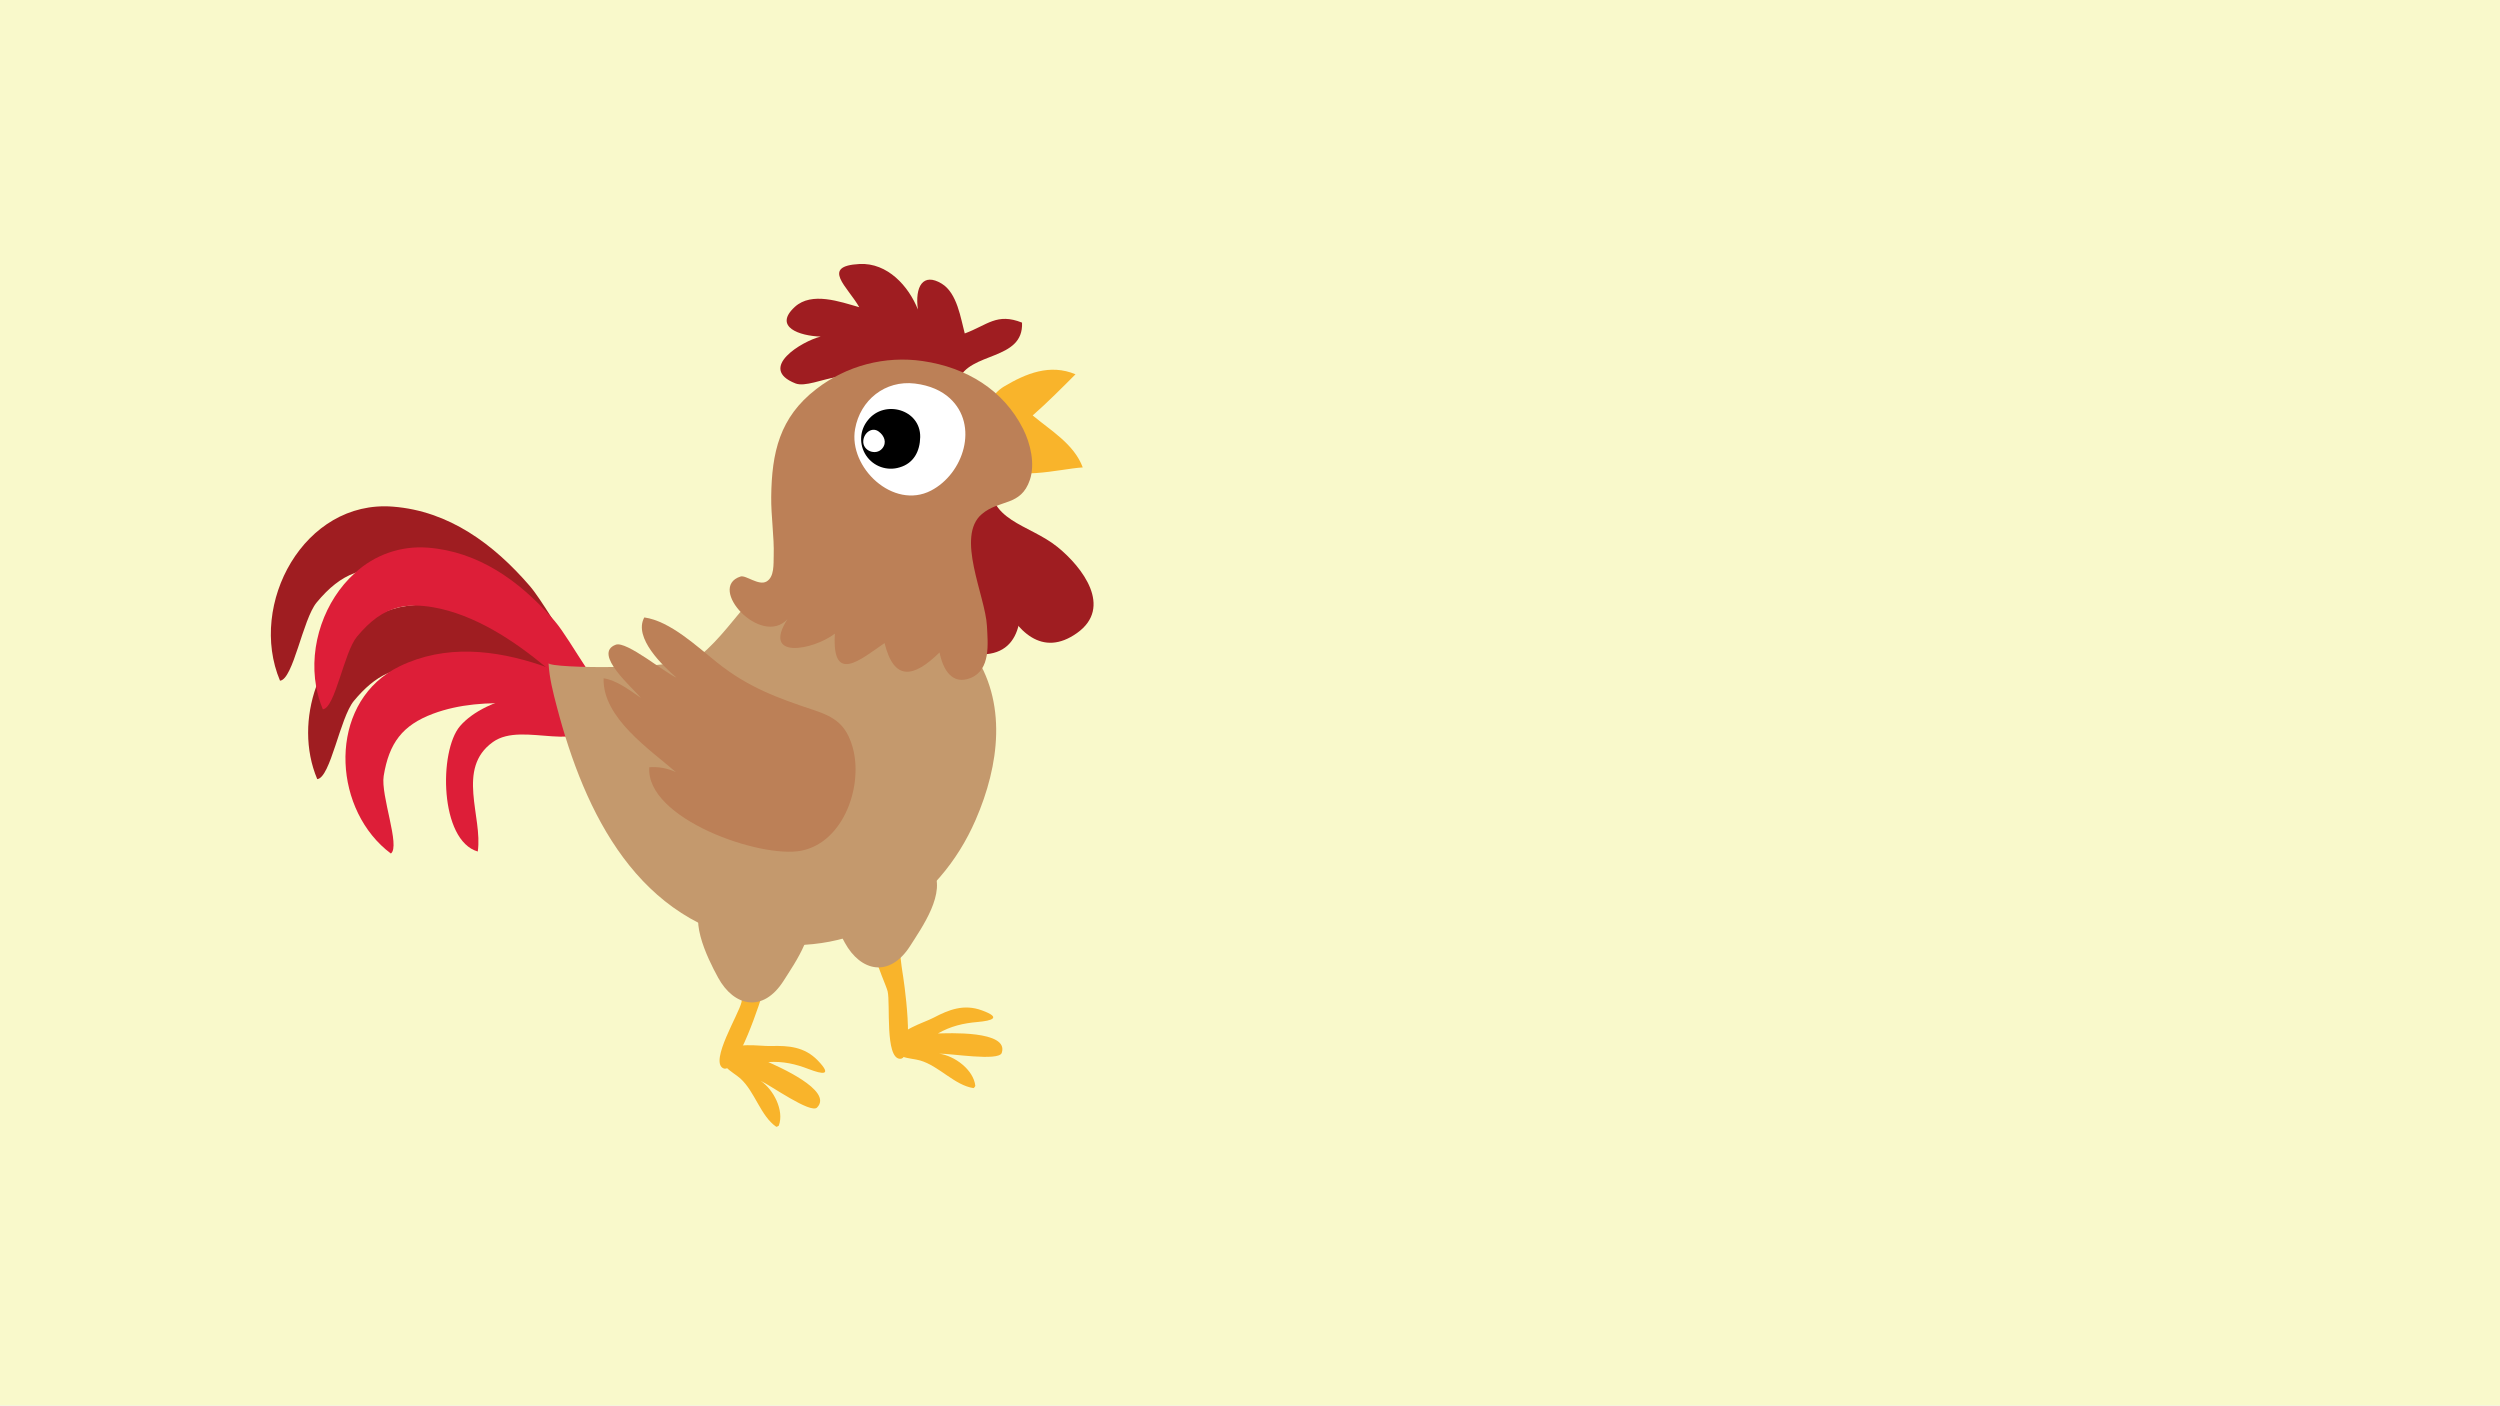
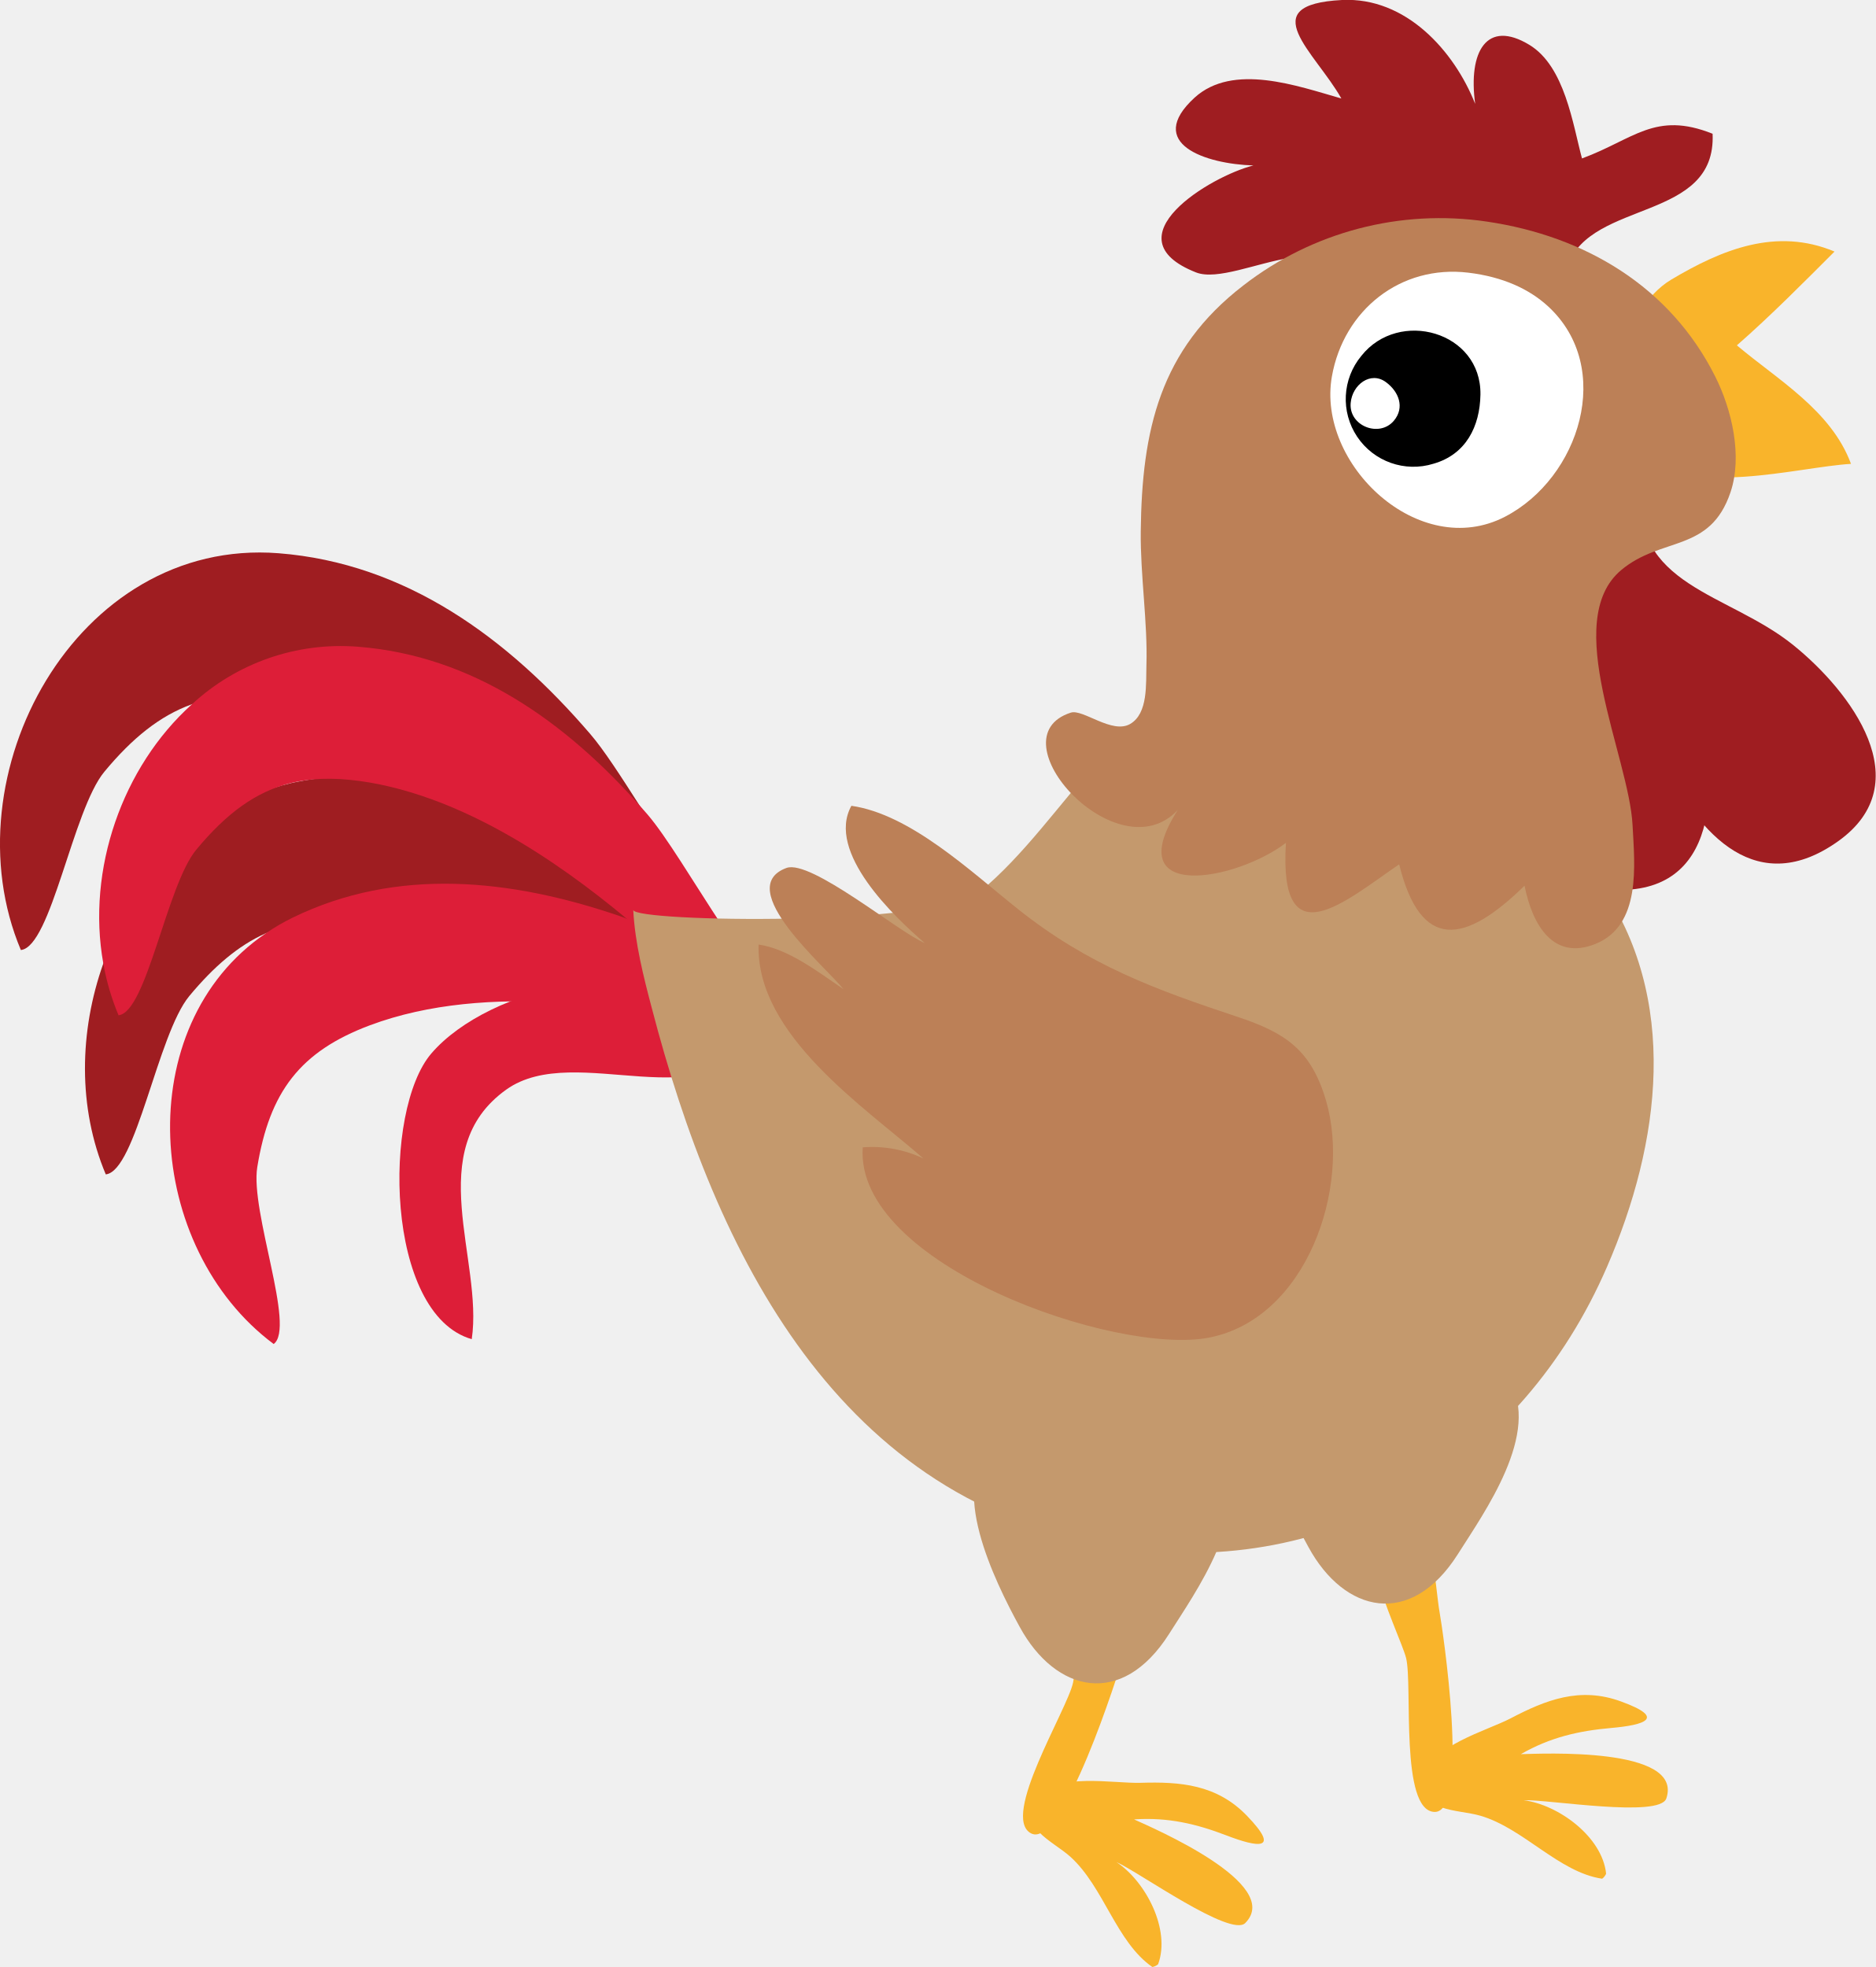
- <svg xmlns="http://www.w3.org/2000/svg" id="Layer_1" data-name="Layer 1" viewBox="0 0 1366 768">
+ <svg xmlns="http://www.w3.org/2000/svg" id="Layer_1" data-name="Layer 1" viewBox="0 0 449.54 471.49">
  <defs>
-     <style>.cls-1{opacity:0.6;}.cls-2{fill:#ffffb3;}.cls-3{fill:#f9b42b;}.cls-4{fill:#9f1d21;}.cls-5{fill:#dd1e38;}.cls-6{fill:#c4996d;}.cls-7{fill:#bc8057;}.cls-8{fill:#fff;}</style>
+     <style>.cls-1{fill:#f9b42b;}.cls-2{fill:#9f1d21;}.cls-3{fill:#dd1e38;}.cls-4{fill:#c4996d;}.cls-5{fill:#bc8057;}.cls-6{fill:#fff;}</style>
  </defs>
-   <g class="cls-1">
-     <rect class="cls-2" width="1366" height="768" />
-   </g>
-   <path class="cls-3" d="M405.16,547.57c1.32-6.07.43-41.58,15-34.35,7.07,3.52-1.24,22-3,28.16-1,3.43-14.44,46.32-22.07,42.29C387.73,579.78,403.73,554.15,405.16,547.57Z" transform="translate(0 0)" />
-   <path class="cls-3" d="M446.89,579.5c8.11,8.44,2.56,7.54-4.94,4.67-7.21-2.77-14-4.4-22.17-3.85,4.4,2,35.9,15.48,26.66,24.84-3.5,3.54-25.55-12.24-30.89-14.62,7.06,4.68,13.05,16.19,10,24.5a2.94,2.94,0,0,1-1.38.66c-8.67-6-11.61-19.13-19.62-26.4-4.25-3.85-13.26-7.3-7.95-14.28,4.6-6,18.27-3.27,24.74-3.47C430.85,571.27,439.61,571.93,446.89,579.5Z" transform="translate(0 0)" />
-   <path class="cls-3" d="M485,541.67c-1.47-6-17.86-37.55-1.63-37.43,7.89.06,8.52,20.27,9.68,26.61.64,3.5,7.35,48-1.27,47.68C483.46,578.26,486.58,548.21,485,541.67Z" transform="translate(0 0)" />
-   <path class="cls-3" d="M536.49,552.06c11,4,5.61,5.66-2.39,6.36-7.69.68-14.55,2.21-21.61,6.27,4.85-.1,39.06-1.85,34.86,10.62-1.59,4.72-28.33.21-34.17.42,8.4,1.11,18.84,8.82,19.74,17.62a2.94,2.94,0,0,1-.95,1.2c-10.41-1.55-18.83-12.1-29.22-15.11-5.51-1.6-15.11-.74-13.41-9.34,1.48-7.44,15-11,20.71-14C518.47,551.69,526.63,548.44,536.49,552.06Z" transform="translate(0 0)" />
-   <path class="cls-4" d="M153,371.94c7.26-.75,12.41-33.53,20-42.72,6.73-8.12,13.33-13.41,20.86-16.14,6.92-2.5,14.64-2.83,24-1.19,26.33,4.61,51.48,22.2,71.52,39.66,6.83,6,25,16,39.69,26.21-2.72-3.7-5.37-7.59-7.92-11.45-7.12-8.92-13.87-19.6-19.73-28.8-4.64-7.26-8.72-13.6-12-17.4-19.73-22.85-44.13-40.91-74.74-43.28C166.13,273,135.4,330.18,153,371.94Z" transform="translate(0 0)" />
-   <path class="cls-4" d="M173.34,425.72c7.26-.75,12.41-33.53,20-42.73,5.94-7.15,11.77-12.11,18.22-15,7.6-3.47,16.07-4.13,26.65-2.28,15.45,2.7,30.49,9.88,44.32,18.88a227.2,227.2,0,0,1,27.84,3.59,78.14,78.14,0,0,0,10,.92c-4-6.33-7.63-11.78-10.58-15.18l-.67-.76c-1.91-2.19-3.86-4.33-5.85-6.41-18.52-19.37-40.9-34-68.21-36.11a56.51,56.51,0,0,0-16.24,1.06l-1.07.23c-21.45,5-37.67,22.45-45,43.23h0C167,391.38,166.59,409.68,173.34,425.72Z" transform="translate(0 0)" />
-   <path class="cls-5" d="M172.74,375.12h0a58.21,58.21,0,0,0,3.66,12.46c6.74-.7,11.53-31.15,18.63-39.69,7.25-8.74,14.31-13.94,22.76-16l1.07-.23c5.27-1.11,11.1-1,17.84.15,22.35,3.91,43.77,17.88,61.5,32.64h0c1.68,1.4,3.32,2.81,4.93,4.21a64.2,64.2,0,0,0,6,4.46c-1.91-2.19-3.86-4.33-5.85-6.41,7.66,3.61,17.7,9.12,27.93,13.85-.7-.91-1.41-1.84-2.11-2.79-2.72-3.7-5.37-7.59-7.92-11.45-7.17-10.91-13.45-21.56-18-26.87l-1.69-1.93c-18-20.31-40.17-36.14-67.73-38.28a52.44,52.44,0,0,0-39.84,13.86C177.33,328,168.71,352.62,172.74,375.12Z" transform="translate(0 0)" />
-   <path class="cls-5" d="M213.58,466.37c5.31-3.9-5.67-31.76-3.93-42.4,2.94-18,10.21-27.71,27-34,14.1-5.27,30.15-6.4,45.95-5.43a227.2,227.2,0,0,1,27.84,3.59,78.14,78.14,0,0,0,10,.92c4.29.2,9.27.32,14.48.46-9.15-6-19-11.83-25.73-16.4-1.91-2.19-3.86-4.33-5.85-6.41-1.86-.88-3.55-1.64-5.1-2.26h0c-.74-.3-1.45-.56-2.11-.78-25.8-8.76-53-11.66-77.94.48a49.89,49.89,0,0,0-6.53,3.81C179,390.17,182.72,443.36,213.58,466.37Z" transform="translate(0 0)" />
-   <path class="cls-5" d="M318.57,390.71c-14.13-19.48-53.39-10.05-67.18,6-11.72,13.62-11.16,62.56,9.66,68.56,2.81-18.93-12-45.33,8.27-59.82,16.79-12,49.16,8.42,60.21-14.39-3.84-.4-8.69-1.07-12.55-.32Z" transform="translate(0 0)" />
-   <path class="cls-6" d="M533.14,447.87C512.86,494.72,467.79,523,416,515.13,348.76,504.94,319.43,444.41,304.21,386c-2-7.54-4.1-15.86-4.48-23.66.14,2.94,72.93,4,82.94-4.25,21.61-17.84,33-48.37,64.7-53.22,32.42-5,66.78,26.53,83.9,51C550.66,383.54,546,418.23,533.14,447.87Z" transform="translate(0 0)" />
-   <path class="cls-4" d="M541.18,260.32c-2.43,24.55,20.93,25.84,36.65,38.56,13.69,11.07,30.37,33,10.66,47-37.82,26.89-57-55.58-55.26-77.64Z" transform="translate(0 0)" />
-   <path class="cls-4" d="M546.38,260.23c-15.93,18.83,2.56,33.15,8.28,52.55,5,16.89,6.26,44.42-17.93,44.77-46.4.67-15.34-78.1-1.41-95.29Z" transform="translate(0 0)" />
-   <path class="cls-3" d="M591.61,255.4c-12.87.75-39,8.35-49.4-2.61s-6-34.2,6.31-41.55c12.14-7.24,25.21-12.58,39.14-6.73-7.11,7.12-15.41,15.5-23.4,22.48C574,235.19,586.9,242.61,591.61,255.4Z" transform="translate(0 0)" />
-   <path class="cls-4" d="M523.69,207.85c5.82-15.85,35.7-10.51,34.75-31.57-13.79-5.5-18.85,1.33-31.3,5.92-2.21-8.19-4.1-22.06-12.6-27.22-10.22-6.21-14.72,1.58-13,14.14-5-12.7-16.59-25.66-31.88-24.87-21.46,1.11-6.44,12.48-.16,23.61-10.51-3-25.94-8.61-35.18-.2-12,11,2.61,15.9,14.1,16.25-10.18,2.47-34.82,17.33-13.75,25.6,10,3.93,37.93-16.76,36.49,10.5,6.92-10.8,35.61-13.79,47.51-11.89.77,3.86,3.14,3.23,5,6.08Z" transform="translate(0 0)" />
-   <path class="cls-7" d="M539.26,342c.49,9.56,2.17,24.06-9,28.49-10,3.94-15-4.53-16.89-14-14.29,14-24.87,15.79-30.05-5.12-12.82,8.74-28.9,23.09-27.14-5.15-11.81,9.05-40.16,14.44-25.91-7.9-14.37,15.47-44.3-17.29-25.65-23.31,2.91-.94,9.91,5.24,14.24,2.71s3.75-9.6,3.89-14.18c.32-10-1.48-21.51-1.36-32,.27-24.21,4.55-43.5,24.59-58.93a76.81,76.81,0,0,1,58.33-15.31c23.7,3.49,44,15.7,54.74,37.1,4,7.94,6.61,19.1,3.68,27.79-4.9,14.55-16.53,10.55-26.2,18.65C522,293.06,538.42,325.6,539.26,342Z" transform="translate(0 0)" />
-   <path class="cls-8" d="M519,217.62c16,14.72,7.56,41.19-10.31,50.45-20.57,10.66-45.19-12.6-41.48-33.63,2.81-15.9,16.46-26.82,32.69-24.87C508.22,210.58,514.52,213.53,519,217.62Z" transform="translate(0 0)" />
-   <path d="M491.56,255.37a16.22,16.22,0,0,1-17.3-25.85c9-11.36,28.79-5.84,28.54,9.3C502.67,246.41,499.35,253.13,491.56,255.37Z" transform="translate(0 0)" />
-   <path class="cls-8" d="M482.05,245.06c-3.46,4.12-10.83,1.27-10.35-4.25.38-4.42,4.81-7.71,8.45-5C483.18,238,484.74,241.86,482.05,245.06Z" transform="translate(0 0)" />
-   <path class="cls-7" d="M392,362.14c-11.31-9-25.76-22.75-39.95-24.78-6.14,11.11,10.35,26.7,17.59,32.9-6.17-2.51-27.31-20.14-33.16-18-13,4.81,9.55,23.84,13.7,29.08-6.18-4.24-13.33-9.71-20.37-10.72-.66,21.65,25.37,38.92,39.5,51.28a28.71,28.71,0,0,0-14.54-2.67c-2,28.08,60.68,50,83.07,45.59,23.31-4.6,34-35.85,28-56.67-3.57-12.28-9.74-16.35-21.1-20.15C425.11,381.48,408.93,375.65,392,362.14Z" transform="translate(0 0)" />
-   <path class="cls-6" d="M386.36,491.28c10.68-7.67,46.09-9.6,54,2.78,8,12.65-6,32-12.2,41.84-11.3,17.79-27.16,14.08-35.77-1.69C386.27,523.06,374.83,499.58,386.36,491.28Z" transform="translate(0 0)" />
-   <path class="cls-6" d="M455.57,472.15c10.68-7.67,46.09-9.6,54,2.78,8,12.65-6,32-12.2,41.84-11.3,17.79-27.16,14.08-35.77-1.69C455.48,503.93,444,480.45,455.57,472.15Z" transform="translate(0 0)" />
+   <path class="cls-1" d="M257.17,403.35c1.32-6.07.43-41.58,15-34.35,7.07,3.52-1.24,22-3,28.16-1,3.43-14.44,46.32-22.07,42.29C239.75,435.56,255.74,409.93,257.17,403.35Z" />
+   <path class="cls-1" d="M298.9,435.29c8.11,8.44,2.56,7.54-4.94,4.67-7.21-2.77-14-4.4-22.17-3.85,4.4,2,35.9,15.48,26.66,24.84-3.5,3.54-25.55-12.24-30.89-14.62,7.06,4.68,13.05,16.19,10,24.5a2.94,2.94,0,0,1-1.38.66c-8.67-6-11.61-19.13-19.62-26.4-4.25-3.85-13.26-7.3-7.95-14.28,4.6-6,18.27-3.27,24.74-3.47C282.87,427.05,291.62,427.71,298.9,435.29Z" />
+   <path class="cls-1" d="M337,397.46c-1.47-6-17.86-37.55-1.63-37.43,7.89.06,8.52,20.27,9.68,26.61.64,3.5,7.35,48-1.27,47.68C335.47,434,338.59,404,337,397.46Z" />
+   <path class="cls-1" d="M388.5,407.84c11,4,5.61,5.66-2.39,6.36-7.69.68-14.55,2.21-21.61,6.27,4.85-.1,39.06-1.85,34.86,10.62-1.59,4.72-28.33.21-34.17.42,8.4,1.11,18.84,8.82,19.74,17.62a2.94,2.94,0,0,1-.95,1.2c-10.41-1.55-18.83-12.1-29.22-15.11-5.51-1.6-15.11-.74-13.41-9.34,1.48-7.44,15-11,20.71-14C370.48,407.48,378.64,404.23,388.5,407.84Z" />
+   <path class="cls-2" d="M5,227.72c7.26-.75,12.41-33.53,20-42.72,6.73-8.12,13.33-13.41,20.86-16.14,6.92-2.5,14.64-2.83,24-1.19,26.33,4.61,51.48,22.2,71.52,39.66,6.83,6,25,16,39.69,26.21-2.72-3.7-5.37-7.59-7.92-11.45-7.12-8.92-13.87-19.6-19.73-28.8-4.64-7.26-8.72-13.6-12-17.4C121.76,153,97.35,135,66.75,132.61,18.14,128.83-12.59,186,5,227.72Z" />
+   <path class="cls-2" d="M25.35,281.5c7.26-.75,12.41-33.53,20-42.73,5.94-7.15,11.77-12.11,18.22-15,7.6-3.47,16.07-4.13,26.65-2.28,15.45,2.7,30.49,9.88,44.32,18.88a227.2,227.2,0,0,1,27.84,3.59,78.14,78.14,0,0,0,10,.92c-4-6.33-7.63-11.78-10.58-15.18l-.67-.76c-1.91-2.19-3.86-4.33-5.85-6.41-18.52-19.37-40.9-34-68.21-36.11a56.51,56.51,0,0,0-16.24,1.06l-1.07.23c-21.45,5-37.67,22.45-45,43.23h0C19,247.16,18.6,265.46,25.35,281.5Z" />
+   <path class="cls-3" d="M24.75,230.9h0a58.21,58.21,0,0,0,3.66,12.46c6.74-.7,11.53-31.15,18.63-39.69,7.25-8.74,14.31-13.94,22.76-16l1.07-.23c5.27-1.11,11.1-1,17.84.15,22.35,3.91,43.77,17.88,61.5,32.64h0c1.68,1.4,3.32,2.81,4.93,4.21a64.2,64.2,0,0,0,6,4.46c-1.91-2.19-3.86-4.33-5.85-6.41,7.66,3.61,17.7,9.12,27.93,13.85-.7-.91-1.41-1.84-2.11-2.79-2.72-3.7-5.37-7.59-7.92-11.45-7.17-10.91-13.45-21.56-18-26.87l-1.69-1.93c-18-20.31-40.17-36.14-67.73-38.28a52.44,52.44,0,0,0-39.84,13.86C29.34,183.82,20.72,208.41,24.75,230.9Z" />
+   <path class="cls-3" d="M65.59,322.16c5.31-3.9-5.67-31.76-3.93-42.4,2.94-18,10.21-27.71,27-34,14.1-5.27,30.15-6.4,45.95-5.43a227.2,227.2,0,0,1,27.84,3.59,78.14,78.14,0,0,0,10,.92c4.29.2,9.27.32,14.48.46-9.15-6-19-11.83-25.73-16.4-1.91-2.19-3.86-4.33-5.85-6.41-1.86-.88-3.55-1.64-5.1-2.26h0c-.74-.3-1.45-.56-2.11-.78-25.8-8.76-53-11.66-77.94.48a49.89,49.89,0,0,0-6.53,3.81C31,246,34.73,299.14,65.59,322.16Z" />
+   <path class="cls-3" d="M170.58,246.49c-14.13-19.48-53.39-10.05-67.18,6C91.68,266.08,92.24,315,113.06,321c2.81-18.93-12-45.33,8.27-59.82,16.79-12,49.16,8.42,60.21-14.39-3.84-.4-8.69-1.07-12.55-.32Z" />
+   <path class="cls-4" d="M385.15,303.65C364.87,350.5,319.8,378.77,268,370.91c-67.19-10.18-96.53-70.71-111.75-129.14-2-7.54-4.1-15.86-4.48-23.66.14,2.94,72.93,4,82.94-4.25,21.61-17.84,33-48.37,64.7-53.22,32.42-5,66.78,26.53,83.9,51C402.67,239.33,398,274,385.15,303.65Z" />
+   <path class="cls-2" d="M393.19,116.11c-2.43,24.55,20.93,25.84,36.65,38.56,13.69,11.07,30.37,33,10.66,47-37.82,26.89-57-55.58-55.26-77.64Z" />
+   <path class="cls-2" d="M398.39,116c-15.93,18.83,2.56,33.15,8.28,52.55,5,16.89,6.26,44.42-17.93,44.77-46.4.67-15.34-78.1-1.41-95.29Z" />
+   <path class="cls-1" d="M443.62,111.19c-12.87.75-39,8.35-49.4-2.61s-6-34.2,6.31-41.55c12.14-7.24,25.21-12.58,39.14-6.73-7.11,7.12-15.41,15.5-23.4,22.48C426,91,438.91,98.39,443.62,111.19Z" />
+   <path class="cls-2" d="M375.7,63.63c5.82-15.85,35.7-10.51,34.75-31.57-13.79-5.5-18.85,1.33-31.3,5.92-2.21-8.19-4.1-22.06-12.6-27.22-10.22-6.21-14.72,1.58-13,14.14C348.52,12.2,336.93-.76,321.64,0c-21.46,1.11-6.44,12.48-.16,23.61-10.51-3-25.94-8.61-35.18-.2-12,11,2.61,15.9,14.1,16.25C290.22,42.17,265.58,57,286.65,65.3c10,3.93,37.93-16.76,36.49,10.5C330.07,65,358.75,62,370.65,63.91c.77,3.86,3.14,3.23,5,6.08Z" />
+   <path class="cls-5" d="M391.27,197.81c.49,9.56,2.17,24.06-9,28.49-10,3.94-15-4.53-16.89-14-14.29,14-24.87,15.79-30.05-5.12-12.82,8.74-28.9,23.09-27.14-5.15-11.81,9.05-40.16,14.44-25.91-7.9-14.37,15.47-44.3-17.29-25.65-23.31,2.91-.94,9.91,5.24,14.24,2.71s3.75-9.6,3.89-14.18c.32-10-1.48-21.51-1.36-32,.27-24.21,4.55-43.5,24.59-58.93a76.81,76.81,0,0,1,58.33-15.31c23.7,3.49,44,15.7,54.74,37.1,4,7.94,6.61,19.1,3.68,27.79-4.9,14.55-16.53,10.55-26.2,18.65C374,148.85,390.43,181.38,391.27,197.81Z" />
+   <path class="cls-6" d="M371,73.41c16,14.72,7.56,41.19-10.31,50.45-20.57,10.66-45.19-12.6-41.48-33.63,2.81-15.9,16.46-26.82,32.69-24.87C360.23,66.36,366.53,69.31,371,73.41Z" />
+   <path d="M343.57,111.15a16.22,16.22,0,0,1-17.3-25.85c9-11.36,28.79-5.84,28.54,9.3C354.68,102.2,351.36,108.92,343.57,111.15Z" />
+   <path class="cls-6" d="M334.06,100.85c-3.46,4.12-10.83,1.27-10.35-4.25.38-4.42,4.81-7.71,8.45-5C335.2,93.82,336.76,97.65,334.06,100.85Z" />
+   <path class="cls-5" d="M244,217.93c-11.31-9-25.76-22.75-39.95-24.78-6.14,11.11,10.35,26.7,17.59,32.9-6.17-2.51-27.31-20.14-33.16-18-13,4.81,9.55,23.84,13.7,29.08-6.18-4.24-13.33-9.71-20.37-10.72-.66,21.65,25.37,38.92,39.5,51.28a28.71,28.71,0,0,0-14.54-2.67c-2,28.08,60.68,50,83.07,45.59,23.31-4.6,34-35.85,28-56.67-3.57-12.28-9.74-16.35-21.1-20.15C277.12,237.27,260.95,231.43,244,217.93Z" />
+   <path class="cls-4" d="M238.37,347.06c10.68-7.67,46.09-9.6,54,2.78,8,12.65-6,32-12.2,41.84-11.3,17.79-27.16,14.08-35.77-1.69C238.28,378.84,226.84,355.36,238.37,347.06Z" />
+   <path class="cls-4" d="M307.58,327.94c10.68-7.67,46.09-9.6,54,2.78,8,12.65-6,32-12.2,41.84-11.3,17.79-27.16,14.08-35.77-1.69C307.49,359.72,296.05,336.23,307.58,327.94Z" />
</svg>
